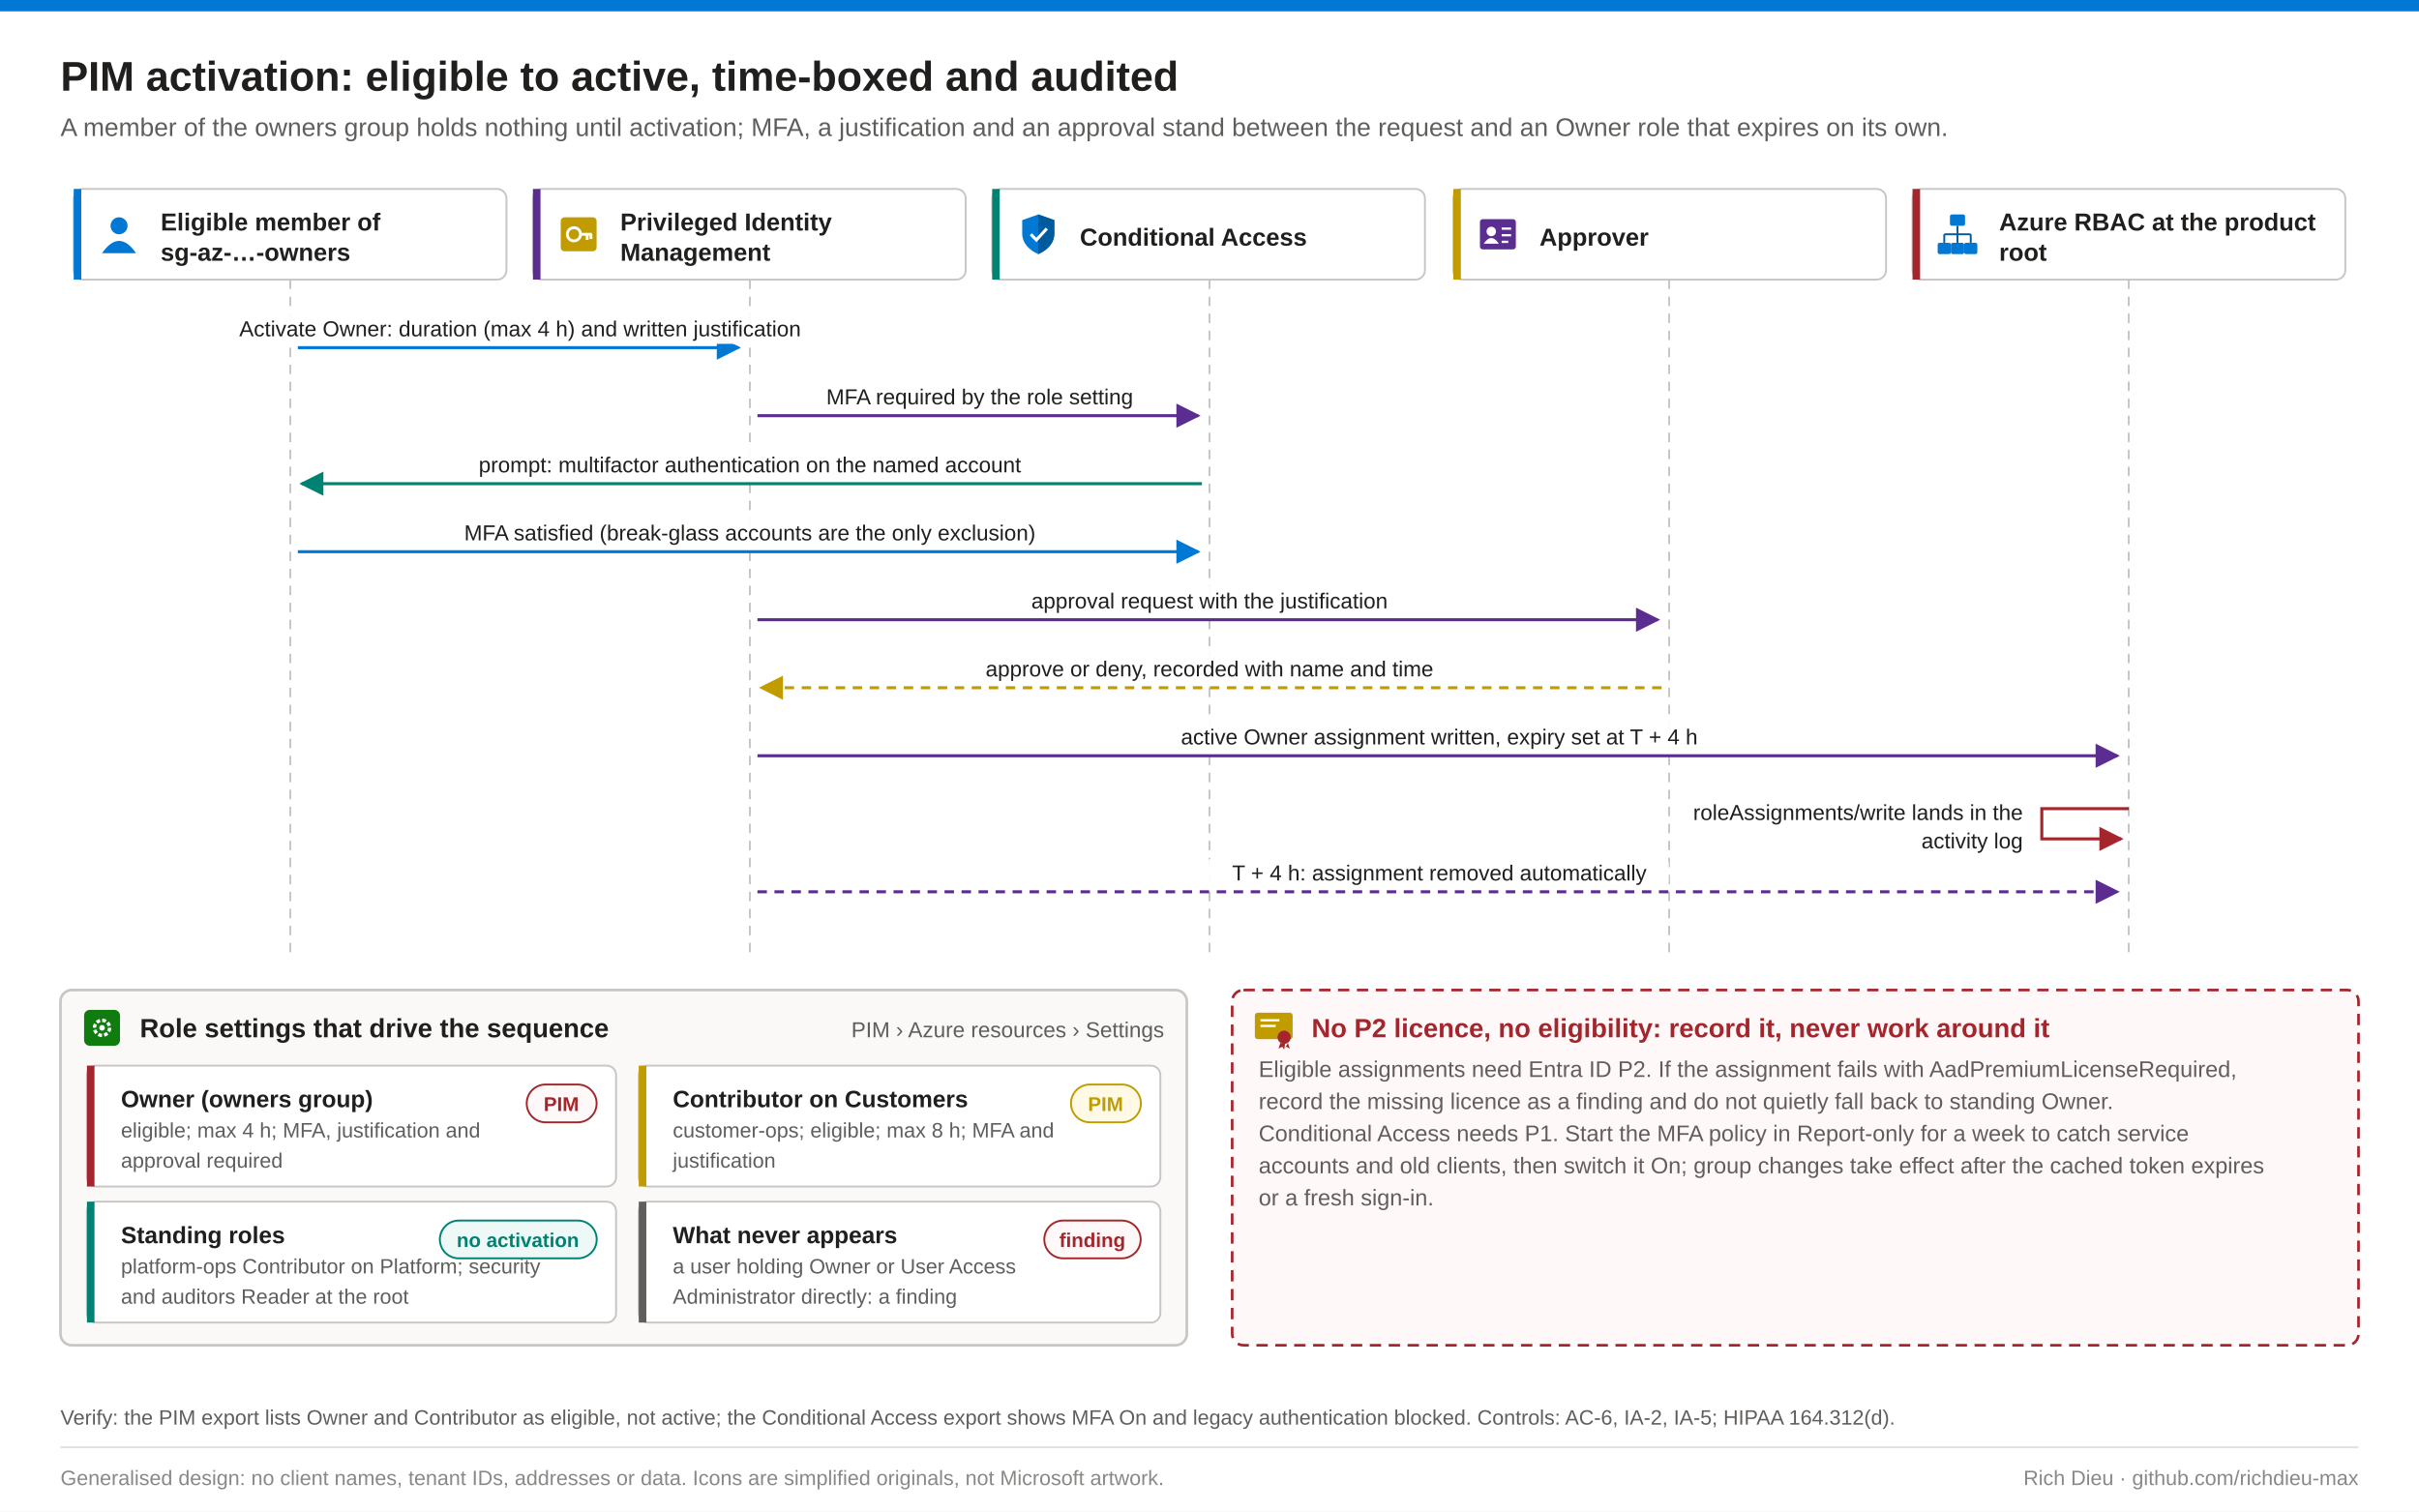
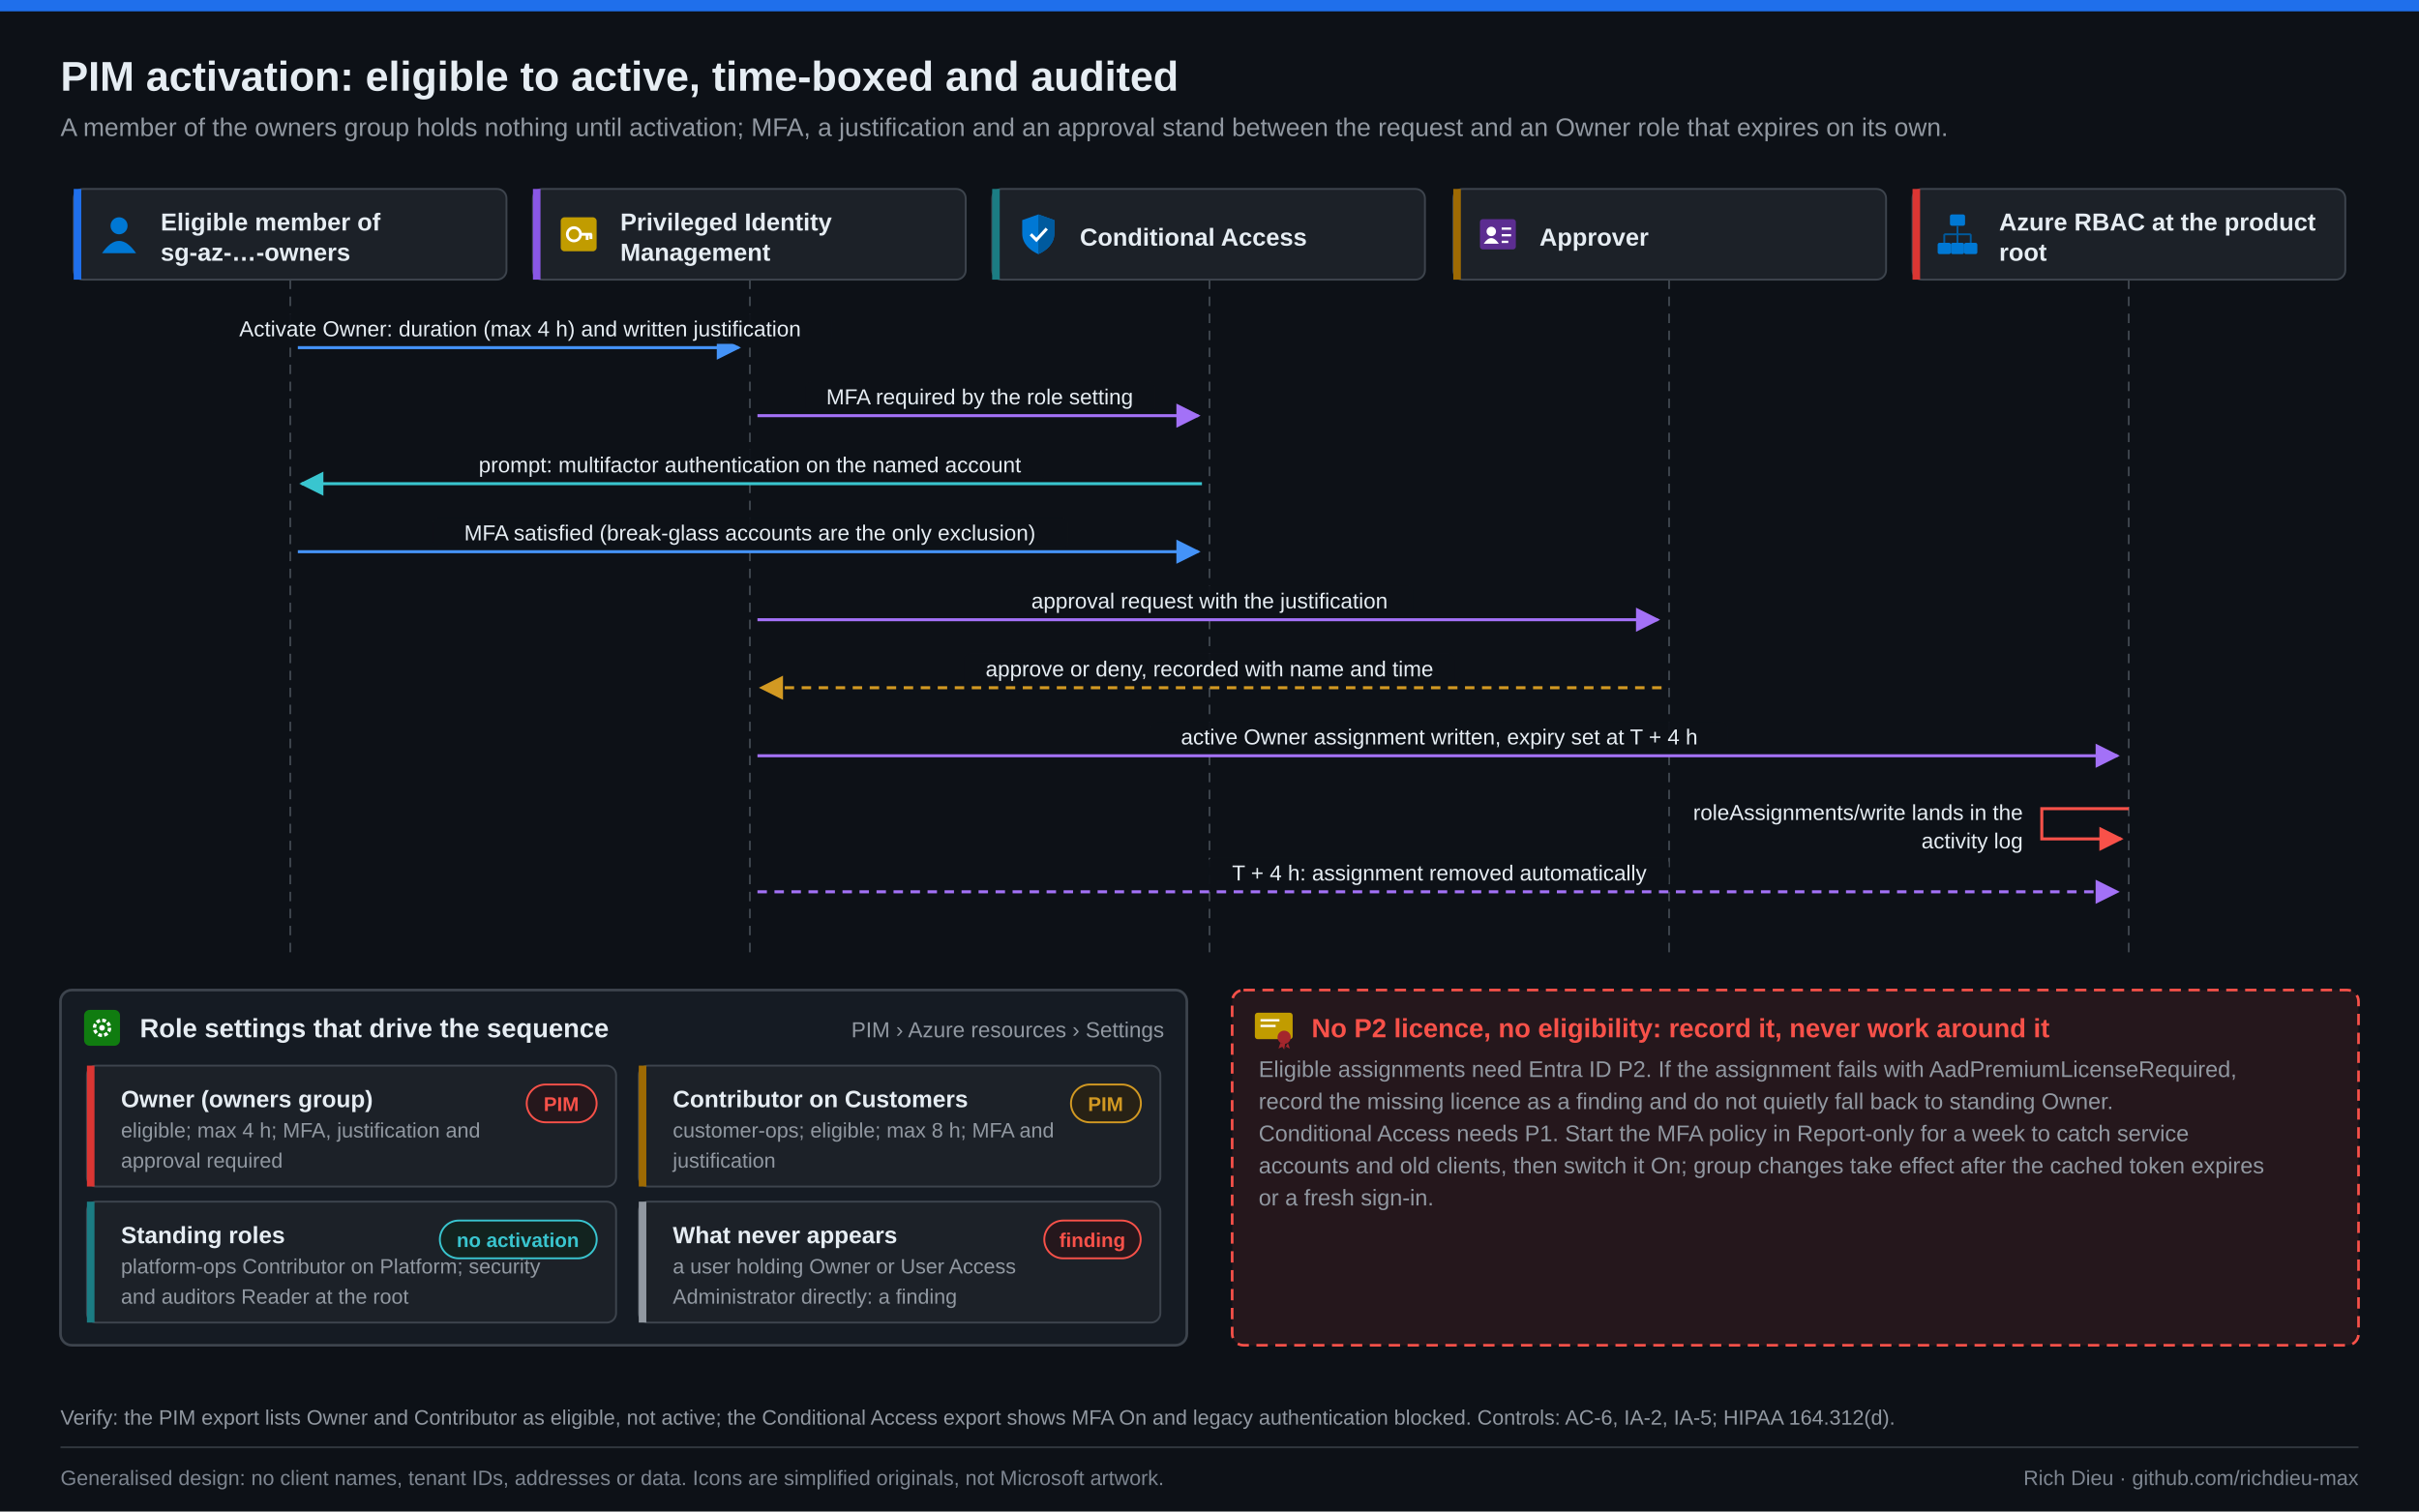
<svg xmlns="http://www.w3.org/2000/svg" viewBox="0 0 1280 800" width="1280" height="800" role="img" aria-label="PIM activation: eligible to active, time-boxed and audited">
  <defs>
    <marker id="m0078D4" viewBox="0 0 10 10" refX="9" refY="5" markerWidth="8" markerHeight="8" orient="auto">
-       <path d="M0,0 L10,5 L0,10 z" fill="#0078D4" />
+       <path d="M0,0 L10,5 L0,10 z" fill="#4493F8" />
    </marker>
    <marker id="m5C2D91" viewBox="0 0 10 10" refX="9" refY="5" markerWidth="8" markerHeight="8" orient="auto">
-       <path d="M0,0 L10,5 L0,10 z" fill="#5C2D91" />
+       <path d="M0,0 L10,5 L0,10 z" fill="#A371F7" />
    </marker>
    <marker id="m008272" viewBox="0 0 10 10" refX="9" refY="5" markerWidth="8" markerHeight="8" orient="auto">
-       <path d="M0,0 L10,5 L0,10 z" fill="#008272" />
+       <path d="M0,0 L10,5 L0,10 z" fill="#39C5CF" />
    </marker>
    <marker id="mC19C00" viewBox="0 0 10 10" refX="9" refY="5" markerWidth="8" markerHeight="8" orient="auto">
-       <path d="M0,0 L10,5 L0,10 z" fill="#C19C00" />
+       <path d="M0,0 L10,5 L0,10 z" fill="#D29922" />
    </marker>
    <marker id="mA4262C" viewBox="0 0 10 10" refX="9" refY="5" markerWidth="8" markerHeight="8" orient="auto">
-       <path d="M0,0 L10,5 L0,10 z" fill="#A4262C" />
+       <path d="M0,0 L10,5 L0,10 z" fill="#F85149" />
    </marker>
  </defs>
-   <rect width="1280" height="800" fill="#fff" />
-   <rect x="0" y="0" width="1280" height="6" fill="#0078D4" />
-   <text x="32" y="48" font-family="'Segoe UI', 'Segoe UI Web', -apple-system, BlinkMacSystemFont, 'Helvetica Neue', Arial, sans-serif" font-size="22" font-weight="600" fill="#201F1E">PIM activation: eligible to active, time-boxed and audited</text>
-   <text x="32" y="72" font-family="'Segoe UI', 'Segoe UI Web', -apple-system, BlinkMacSystemFont, 'Helvetica Neue', Arial, sans-serif" font-size="13.5" fill="#605E5C">A member of the owners group holds nothing until activation; MFA, a justification and an approval stand between the request and an Owner role that expires on its own.</text>
-   <rect x="39" y="100" width="229" height="48" rx="5" fill="#fff" stroke="#C8C6C4" stroke-width="1" />
-   <rect x="39" y="100" width="4" height="48" fill="#0078D4" />
+   <rect width="1280" height="800" fill="#0D1117" />
+   <rect x="0" y="0" width="1280" height="6" fill="#1F6FEB" />
+   <text x="32" y="48" font-family="'Segoe UI', 'Segoe UI Web', -apple-system, BlinkMacSystemFont, 'Helvetica Neue', Arial, sans-serif" font-size="22" font-weight="600" fill="#E6EDF3">PIM activation: eligible to active, time-boxed and audited</text>
+   <text x="32" y="72" font-family="'Segoe UI', 'Segoe UI Web', -apple-system, BlinkMacSystemFont, 'Helvetica Neue', Arial, sans-serif" font-size="13.5" fill="#9198A1">A member of the owners group holds nothing until activation; MFA, a justification and an approval stand between the request and an Owner role that expires on its own.</text>
+   <rect x="39" y="100" width="229" height="48" rx="5" fill="#1C2128" stroke="#3D444D" stroke-width="1" />
+   <rect x="39" y="100" width="4" height="48" fill="#1F6FEB" />
  <g transform="translate(51.0,112) scale(0.5)">
    <circle cx="24" cy="15" r="9" fill="#0078D4" />
    <path d="M6 44 q18-26 36 0 Z" fill="#0078D4" />
  </g>
-   <text x="85.0" y="122" font-family="'Segoe UI', 'Segoe UI Web', -apple-system, BlinkMacSystemFont, 'Helvetica Neue', Arial, sans-serif" font-size="13" font-weight="600" fill="#201F1E" text-anchor="start">Eligible member of</text>
-   <text x="85.0" y="138" font-family="'Segoe UI', 'Segoe UI Web', -apple-system, BlinkMacSystemFont, 'Helvetica Neue', Arial, sans-serif" font-size="13" font-weight="600" fill="#201F1E" text-anchor="start">sg-az-…-owners</text>
-   <rect x="282" y="100" width="229" height="48" rx="5" fill="#fff" stroke="#C8C6C4" stroke-width="1" />
-   <rect x="282" y="100" width="4" height="48" fill="#5C2D91" />
+   <text x="85.0" y="122" font-family="'Segoe UI', 'Segoe UI Web', -apple-system, BlinkMacSystemFont, 'Helvetica Neue', Arial, sans-serif" font-size="13" font-weight="600" fill="#E6EDF3" text-anchor="start">Eligible member of</text>
+   <text x="85.0" y="138" font-family="'Segoe UI', 'Segoe UI Web', -apple-system, BlinkMacSystemFont, 'Helvetica Neue', Arial, sans-serif" font-size="13" font-weight="600" fill="#E6EDF3" text-anchor="start">sg-az-…-owners</text>
+   <rect x="282" y="100" width="229" height="48" rx="5" fill="#1C2128" stroke="#3D444D" stroke-width="1" />
+   <rect x="282" y="100" width="4" height="48" fill="#8957E5" />
  <g transform="translate(294.2,112) scale(0.5)">
    <rect x="5" y="6" width="38" height="36" rx="4" fill="#C19C00" />
    <circle cx="19" cy="24" r="7" fill="none" stroke="#fff" stroke-width="3" />
    <path d="M26 24 h12 M33 24 v6 M37 24 v5" stroke="#fff" stroke-width="3" />
  </g>
-   <text x="328.2" y="122" font-family="'Segoe UI', 'Segoe UI Web', -apple-system, BlinkMacSystemFont, 'Helvetica Neue', Arial, sans-serif" font-size="13" font-weight="600" fill="#201F1E" text-anchor="start">Privileged Identity</text>
-   <text x="328.2" y="138" font-family="'Segoe UI', 'Segoe UI Web', -apple-system, BlinkMacSystemFont, 'Helvetica Neue', Arial, sans-serif" font-size="13" font-weight="600" fill="#201F1E" text-anchor="start">Management</text>
-   <rect x="525" y="100" width="229" height="48" rx="5" fill="#fff" stroke="#C8C6C4" stroke-width="1" />
-   <rect x="525" y="100" width="4" height="48" fill="#008272" />
+   <text x="328.2" y="122" font-family="'Segoe UI', 'Segoe UI Web', -apple-system, BlinkMacSystemFont, 'Helvetica Neue', Arial, sans-serif" font-size="13" font-weight="600" fill="#E6EDF3" text-anchor="start">Privileged Identity</text>
+   <text x="328.2" y="138" font-family="'Segoe UI', 'Segoe UI Web', -apple-system, BlinkMacSystemFont, 'Helvetica Neue', Arial, sans-serif" font-size="13" font-weight="600" fill="#E6EDF3" text-anchor="start">Management</text>
+   <rect x="525" y="100" width="229" height="48" rx="5" fill="#1C2128" stroke="#3D444D" stroke-width="1" />
+   <rect x="525" y="100" width="4" height="48" fill="#1B7C83" />
  <g transform="translate(537.4,112) scale(0.5)">
    <path d="M24 3 L41 9 V23 C41 34 33 41 24 45 C15 41 7 34 7 23 V9 Z" fill="#0078D4" />
    <path d="M24 3 V45 C33 41 41 34 41 23 V9 Z" fill="#005A9E" />
    <path d="M16 24 l6 6 11-12" stroke="#fff" stroke-width="3.2" fill="none" />
  </g>
-   <text x="571.4" y="130" font-family="'Segoe UI', 'Segoe UI Web', -apple-system, BlinkMacSystemFont, 'Helvetica Neue', Arial, sans-serif" font-size="13" font-weight="600" fill="#201F1E" text-anchor="start">Conditional Access</text>
-   <rect x="769" y="100" width="229" height="48" rx="5" fill="#fff" stroke="#C8C6C4" stroke-width="1" />
-   <rect x="769" y="100" width="4" height="48" fill="#C19C00" />
+   <text x="571.4" y="130" font-family="'Segoe UI', 'Segoe UI Web', -apple-system, BlinkMacSystemFont, 'Helvetica Neue', Arial, sans-serif" font-size="13" font-weight="600" fill="#E6EDF3" text-anchor="start">Conditional Access</text>
+   <rect x="769" y="100" width="229" height="48" rx="5" fill="#1C2128" stroke="#3D444D" stroke-width="1" />
+   <rect x="769" y="100" width="4" height="48" fill="#9E6A03" />
  <g transform="translate(780.6,112) scale(0.5)">
    <rect x="5" y="8" width="38" height="32" rx="3" fill="#5C2D91" />
    <circle cx="17" cy="21" r="5" fill="#fff" />
    <path d="M9 34 q8-12 16 0Z" fill="#fff" />
    <path d="M28 18 h10 M28 25 h10 M28 32 h7" stroke="#fff" stroke-width="2.4" />
  </g>
-   <text x="814.6" y="130" font-family="'Segoe UI', 'Segoe UI Web', -apple-system, BlinkMacSystemFont, 'Helvetica Neue', Arial, sans-serif" font-size="13" font-weight="600" fill="#201F1E" text-anchor="start">Approver</text>
-   <rect x="1012" y="100" width="229" height="48" rx="5" fill="#fff" stroke="#C8C6C4" stroke-width="1" />
-   <rect x="1012" y="100" width="4" height="48" fill="#A4262C" />
+   <text x="814.6" y="130" font-family="'Segoe UI', 'Segoe UI Web', -apple-system, BlinkMacSystemFont, 'Helvetica Neue', Arial, sans-serif" font-size="13" font-weight="600" fill="#E6EDF3" text-anchor="start">Approver</text>
+   <rect x="1012" y="100" width="229" height="48" rx="5" fill="#1C2128" stroke="#3D444D" stroke-width="1" />
+   <rect x="1012" y="100" width="4" height="48" fill="#DA3633" />
  <g transform="translate(1023.8,112) scale(0.5)">
    <rect x="16" y="3" width="16" height="12" rx="2" fill="#0078D4" />
    <rect x="3" y="33" width="14" height="12" rx="2" fill="#0078D4" />
    <rect x="17" y="33" width="14" height="12" rx="2" fill="#0078D4" />
    <rect x="31" y="33" width="14" height="12" rx="2" fill="#0078D4" />
    <path d="M24 15 v9 M10 24 h28 M10 24 v9 M24 24 v9 M38 24 v9" stroke="#005A9E" stroke-width="2" fill="none" />
  </g>
-   <text x="1057.8" y="122" font-family="'Segoe UI', 'Segoe UI Web', -apple-system, BlinkMacSystemFont, 'Helvetica Neue', Arial, sans-serif" font-size="13" font-weight="600" fill="#201F1E" text-anchor="start">Azure RBAC at the product</text>
-   <text x="1057.8" y="138" font-family="'Segoe UI', 'Segoe UI Web', -apple-system, BlinkMacSystemFont, 'Helvetica Neue', Arial, sans-serif" font-size="13" font-weight="600" fill="#201F1E" text-anchor="start">root</text>
-   <line x1="153.6" y1="148" x2="153.6" y2="508" stroke="#C8C6C4" stroke-width="1" stroke-dasharray="5 4" />
-   <line x1="396.8" y1="148" x2="396.8" y2="508" stroke="#C8C6C4" stroke-width="1" stroke-dasharray="5 4" />
-   <line x1="640.0" y1="148" x2="640.0" y2="508" stroke="#C8C6C4" stroke-width="1" stroke-dasharray="5 4" />
-   <line x1="883.2" y1="148" x2="883.2" y2="508" stroke="#C8C6C4" stroke-width="1" stroke-dasharray="5 4" />
-   <line x1="1126.4" y1="148" x2="1126.4" y2="508" stroke="#C8C6C4" stroke-width="1" stroke-dasharray="5 4" />
-   <polyline points="157.6,184 390.8,184" fill="none" stroke="#0078D4" stroke-width="1.6" marker-end="url(#m0078D4)" />
-   <rect x="111" y="166" width="329" height="16" rx="3" fill="#fff" opacity="0.95" />
-   <text x="275.2" y="178" font-family="'Segoe UI', 'Segoe UI Web', -apple-system, BlinkMacSystemFont, 'Helvetica Neue', Arial, sans-serif" font-size="11.5" font-weight="400" fill="#201F1E" text-anchor="middle">Activate Owner: duration (max 4 h) and written justification</text>
-   <polyline points="400.8,220 634.0,220" fill="none" stroke="#5C2D91" stroke-width="1.6" marker-end="url(#m5C2D91)" />
-   <rect x="426" y="202" width="185" height="16" rx="3" fill="#fff" opacity="0.95" />
-   <text x="518.4" y="214" font-family="'Segoe UI', 'Segoe UI Web', -apple-system, BlinkMacSystemFont, 'Helvetica Neue', Arial, sans-serif" font-size="11.5" font-weight="400" fill="#201F1E" text-anchor="middle">MFA required by the role setting</text>
-   <polyline points="636.0,256 159.6,256" fill="none" stroke="#008272" stroke-width="1.6" marker-end="url(#m008272)" />
-   <rect x="240" y="238" width="313" height="16" rx="3" fill="#fff" opacity="0.95" />
-   <text x="396.8" y="250" font-family="'Segoe UI', 'Segoe UI Web', -apple-system, BlinkMacSystemFont, 'Helvetica Neue', Arial, sans-serif" font-size="11.5" font-weight="400" fill="#201F1E" text-anchor="middle">prompt: multifactor authentication on the named account</text>
-   <polyline points="157.6,292 634.0,292" fill="none" stroke="#0078D4" stroke-width="1.6" marker-end="url(#m0078D4)" />
-   <rect x="229" y="274" width="336" height="16" rx="3" fill="#fff" opacity="0.95" />
-   <text x="396.8" y="286" font-family="'Segoe UI', 'Segoe UI Web', -apple-system, BlinkMacSystemFont, 'Helvetica Neue', Arial, sans-serif" font-size="11.5" font-weight="400" fill="#201F1E" text-anchor="middle">MFA satisfied (break-glass accounts are the only exclusion)</text>
-   <polyline points="400.8,328 877.2,328" fill="none" stroke="#5C2D91" stroke-width="1.6" marker-end="url(#m5C2D91)" />
-   <rect x="533" y="310" width="215" height="16" rx="3" fill="#fff" opacity="0.95" />
-   <text x="640.0" y="322" font-family="'Segoe UI', 'Segoe UI Web', -apple-system, BlinkMacSystemFont, 'Helvetica Neue', Arial, sans-serif" font-size="11.5" font-weight="400" fill="#201F1E" text-anchor="middle">approval request with the justification</text>
-   <polyline points="879.2,364 402.8,364" fill="none" stroke="#C19C00" stroke-width="1.6" stroke-dasharray="5 4" marker-end="url(#mC19C00)" />
-   <rect x="510" y="346" width="260" height="16" rx="3" fill="#fff" opacity="0.95" />
-   <text x="640.0" y="358" font-family="'Segoe UI', 'Segoe UI Web', -apple-system, BlinkMacSystemFont, 'Helvetica Neue', Arial, sans-serif" font-size="11.5" font-weight="400" fill="#201F1E" text-anchor="middle">approve or deny, recorded with name and time</text>
-   <polyline points="400.8,400 1120.4,400" fill="none" stroke="#5C2D91" stroke-width="1.6" marker-end="url(#m5C2D91)" />
-   <rect x="609" y="382" width="305" height="16" rx="3" fill="#fff" opacity="0.95" />
-   <text x="761.6" y="394" font-family="'Segoe UI', 'Segoe UI Web', -apple-system, BlinkMacSystemFont, 'Helvetica Neue', Arial, sans-serif" font-size="11.5" font-weight="400" fill="#201F1E" text-anchor="middle">active Owner assignment written, expiry set at T + 4 h</text>
-   <polyline points="1126.4,428 1080.4,428 1080.4,444 1122.4,444" fill="none" stroke="#A4262C" stroke-width="1.6" marker-end="url(#mA4262C)" />
-   <text x="1070.4" y="434" font-family="'Segoe UI', 'Segoe UI Web', -apple-system, BlinkMacSystemFont, 'Helvetica Neue', Arial, sans-serif" font-size="11.5" font-weight="400" fill="#201F1E" text-anchor="end">roleAssignments/write lands in the</text>
-   <text x="1070.4" y="449" font-family="'Segoe UI', 'Segoe UI Web', -apple-system, BlinkMacSystemFont, 'Helvetica Neue', Arial, sans-serif" font-size="11.5" font-weight="400" fill="#201F1E" text-anchor="end">activity log</text>
-   <polyline points="400.8,472 1120.4,472" fill="none" stroke="#5C2D91" stroke-width="1.6" stroke-dasharray="5 4" marker-end="url(#m5C2D91)" />
-   <rect x="639" y="454" width="244" height="16" rx="3" fill="#fff" opacity="0.95" />
-   <text x="761.6" y="466" font-family="'Segoe UI', 'Segoe UI Web', -apple-system, BlinkMacSystemFont, 'Helvetica Neue', Arial, sans-serif" font-size="11.5" font-weight="400" fill="#201F1E" text-anchor="middle">T + 4 h: assignment removed automatically</text>
-   <rect x="32" y="524" width="596" height="188" rx="6" fill="#FAF9F8" stroke="#C8C6C4" stroke-width="1.4" />
+   <text x="1057.8" y="122" font-family="'Segoe UI', 'Segoe UI Web', -apple-system, BlinkMacSystemFont, 'Helvetica Neue', Arial, sans-serif" font-size="13" font-weight="600" fill="#E6EDF3" text-anchor="start">Azure RBAC at the product</text>
+   <text x="1057.8" y="138" font-family="'Segoe UI', 'Segoe UI Web', -apple-system, BlinkMacSystemFont, 'Helvetica Neue', Arial, sans-serif" font-size="13" font-weight="600" fill="#E6EDF3" text-anchor="start">root</text>
+   <line x1="153.6" y1="148" x2="153.6" y2="508" stroke="#3D444D" stroke-width="1" stroke-dasharray="5 4" />
+   <line x1="396.8" y1="148" x2="396.8" y2="508" stroke="#3D444D" stroke-width="1" stroke-dasharray="5 4" />
+   <line x1="640.0" y1="148" x2="640.0" y2="508" stroke="#3D444D" stroke-width="1" stroke-dasharray="5 4" />
+   <line x1="883.2" y1="148" x2="883.2" y2="508" stroke="#3D444D" stroke-width="1" stroke-dasharray="5 4" />
+   <line x1="1126.4" y1="148" x2="1126.4" y2="508" stroke="#3D444D" stroke-width="1" stroke-dasharray="5 4" />
+   <polyline points="157.6,184 390.8,184" fill="none" stroke="#4493F8" stroke-width="1.6" marker-end="url(#m0078D4)" />
+   <rect x="111" y="166" width="329" height="16" rx="3" fill="#0D1117" opacity="0.95" />
+   <text x="275.2" y="178" font-family="'Segoe UI', 'Segoe UI Web', -apple-system, BlinkMacSystemFont, 'Helvetica Neue', Arial, sans-serif" font-size="11.5" font-weight="400" fill="#E6EDF3" text-anchor="middle">Activate Owner: duration (max 4 h) and written justification</text>
+   <polyline points="400.8,220 634.0,220" fill="none" stroke="#A371F7" stroke-width="1.6" marker-end="url(#m5C2D91)" />
+   <rect x="426" y="202" width="185" height="16" rx="3" fill="#0D1117" opacity="0.95" />
+   <text x="518.4" y="214" font-family="'Segoe UI', 'Segoe UI Web', -apple-system, BlinkMacSystemFont, 'Helvetica Neue', Arial, sans-serif" font-size="11.5" font-weight="400" fill="#E6EDF3" text-anchor="middle">MFA required by the role setting</text>
+   <polyline points="636.0,256 159.6,256" fill="none" stroke="#39C5CF" stroke-width="1.6" marker-end="url(#m008272)" />
+   <rect x="240" y="238" width="313" height="16" rx="3" fill="#0D1117" opacity="0.95" />
+   <text x="396.8" y="250" font-family="'Segoe UI', 'Segoe UI Web', -apple-system, BlinkMacSystemFont, 'Helvetica Neue', Arial, sans-serif" font-size="11.5" font-weight="400" fill="#E6EDF3" text-anchor="middle">prompt: multifactor authentication on the named account</text>
+   <polyline points="157.6,292 634.0,292" fill="none" stroke="#4493F8" stroke-width="1.6" marker-end="url(#m0078D4)" />
+   <rect x="229" y="274" width="336" height="16" rx="3" fill="#0D1117" opacity="0.95" />
+   <text x="396.8" y="286" font-family="'Segoe UI', 'Segoe UI Web', -apple-system, BlinkMacSystemFont, 'Helvetica Neue', Arial, sans-serif" font-size="11.5" font-weight="400" fill="#E6EDF3" text-anchor="middle">MFA satisfied (break-glass accounts are the only exclusion)</text>
+   <polyline points="400.8,328 877.2,328" fill="none" stroke="#A371F7" stroke-width="1.6" marker-end="url(#m5C2D91)" />
+   <rect x="533" y="310" width="215" height="16" rx="3" fill="#0D1117" opacity="0.95" />
+   <text x="640.0" y="322" font-family="'Segoe UI', 'Segoe UI Web', -apple-system, BlinkMacSystemFont, 'Helvetica Neue', Arial, sans-serif" font-size="11.5" font-weight="400" fill="#E6EDF3" text-anchor="middle">approval request with the justification</text>
+   <polyline points="879.2,364 402.8,364" fill="none" stroke="#D29922" stroke-width="1.6" stroke-dasharray="5 4" marker-end="url(#mC19C00)" />
+   <rect x="510" y="346" width="260" height="16" rx="3" fill="#0D1117" opacity="0.95" />
+   <text x="640.0" y="358" font-family="'Segoe UI', 'Segoe UI Web', -apple-system, BlinkMacSystemFont, 'Helvetica Neue', Arial, sans-serif" font-size="11.5" font-weight="400" fill="#E6EDF3" text-anchor="middle">approve or deny, recorded with name and time</text>
+   <polyline points="400.8,400 1120.4,400" fill="none" stroke="#A371F7" stroke-width="1.6" marker-end="url(#m5C2D91)" />
+   <rect x="609" y="382" width="305" height="16" rx="3" fill="#0D1117" opacity="0.95" />
+   <text x="761.6" y="394" font-family="'Segoe UI', 'Segoe UI Web', -apple-system, BlinkMacSystemFont, 'Helvetica Neue', Arial, sans-serif" font-size="11.5" font-weight="400" fill="#E6EDF3" text-anchor="middle">active Owner assignment written, expiry set at T + 4 h</text>
+   <polyline points="1126.4,428 1080.4,428 1080.4,444 1122.4,444" fill="none" stroke="#F85149" stroke-width="1.6" marker-end="url(#mA4262C)" />
+   <text x="1070.4" y="434" font-family="'Segoe UI', 'Segoe UI Web', -apple-system, BlinkMacSystemFont, 'Helvetica Neue', Arial, sans-serif" font-size="11.5" font-weight="400" fill="#E6EDF3" text-anchor="end">roleAssignments/write lands in the</text>
+   <text x="1070.4" y="449" font-family="'Segoe UI', 'Segoe UI Web', -apple-system, BlinkMacSystemFont, 'Helvetica Neue', Arial, sans-serif" font-size="11.5" font-weight="400" fill="#E6EDF3" text-anchor="end">activity log</text>
+   <polyline points="400.8,472 1120.4,472" fill="none" stroke="#A371F7" stroke-width="1.6" stroke-dasharray="5 4" marker-end="url(#m5C2D91)" />
+   <rect x="639" y="454" width="244" height="16" rx="3" fill="#0D1117" opacity="0.95" />
+   <text x="761.6" y="466" font-family="'Segoe UI', 'Segoe UI Web', -apple-system, BlinkMacSystemFont, 'Helvetica Neue', Arial, sans-serif" font-size="11.5" font-weight="400" fill="#E6EDF3" text-anchor="middle">T + 4 h: assignment removed automatically</text>
+   <rect x="32" y="524" width="596" height="188" rx="6" fill="#151B23" stroke="#3D444D" stroke-width="1.4" />
  <g transform="translate(42,532) scale(0.5)">
    <rect x="5" y="5" width="38" height="38" rx="6" fill="#107C10" />
    <circle cx="24" cy="24" r="8" fill="none" stroke="#fff" stroke-width="3.5" stroke-dasharray="4 2.3" />
    <circle cx="24" cy="24" r="3" fill="#fff" />
  </g>
-   <text x="74" y="549" font-family="'Segoe UI', 'Segoe UI Web', -apple-system, BlinkMacSystemFont, 'Helvetica Neue', Arial, sans-serif" font-size="14" font-weight="600" fill="#201F1E" text-anchor="start">Role settings that drive the sequence</text>
-   <text x="616" y="549" font-family="'Segoe UI', 'Segoe UI Web', -apple-system, BlinkMacSystemFont, 'Helvetica Neue', Arial, sans-serif" font-size="11.5" font-weight="400" fill="#605E5C" text-anchor="end">PIM › Azure resources › Settings</text>
-   <rect x="46" y="564" width="280" height="64" rx="5" fill="#fff" stroke="#C8C6C4" stroke-width="1" />
-   <rect x="46" y="564" width="4" height="64" rx="0" fill="#A4262C" />
-   <rect x="278.702" y="574" width="37" height="20" rx="10" fill="#FFF8F8" stroke="#A4262C" stroke-width="1" />
-   <text x="297" y="588" font-family="'Segoe UI', 'Segoe UI Web', -apple-system, BlinkMacSystemFont, 'Helvetica Neue', Arial, sans-serif" font-size="10.5" font-weight="600" fill="#A4262C" text-anchor="middle">PIM</text>
-   <text x="64" y="586" font-family="'Segoe UI', 'Segoe UI Web', -apple-system, BlinkMacSystemFont, 'Helvetica Neue', Arial, sans-serif" font-size="12.5" font-weight="600" fill="#201F1E" text-anchor="start">Owner (owners group)</text>
-   <text x="64" y="602" font-family="'Segoe UI', 'Segoe UI Web', -apple-system, BlinkMacSystemFont, 'Helvetica Neue', Arial, sans-serif" font-size="11" font-weight="400" fill="#605E5C" text-anchor="start">eligible; max 4 h; MFA, justification and</text>
-   <text x="64" y="618" font-family="'Segoe UI', 'Segoe UI Web', -apple-system, BlinkMacSystemFont, 'Helvetica Neue', Arial, sans-serif" font-size="11" font-weight="400" fill="#605E5C" text-anchor="start">approval required</text>
-   <rect x="338" y="564" width="276" height="64" rx="5" fill="#fff" stroke="#C8C6C4" stroke-width="1" />
-   <rect x="338" y="564" width="4" height="64" rx="0" fill="#C19C00" />
-   <rect x="566.702" y="574" width="37" height="20" rx="10" fill="#FFF9E6" stroke="#C19C00" stroke-width="1" />
-   <text x="585" y="588" font-family="'Segoe UI', 'Segoe UI Web', -apple-system, BlinkMacSystemFont, 'Helvetica Neue', Arial, sans-serif" font-size="10.5" font-weight="600" fill="#C19C00" text-anchor="middle">PIM</text>
-   <text x="356" y="586" font-family="'Segoe UI', 'Segoe UI Web', -apple-system, BlinkMacSystemFont, 'Helvetica Neue', Arial, sans-serif" font-size="12.5" font-weight="600" fill="#201F1E" text-anchor="start">Contributor on Customers</text>
-   <text x="356" y="602" font-family="'Segoe UI', 'Segoe UI Web', -apple-system, BlinkMacSystemFont, 'Helvetica Neue', Arial, sans-serif" font-size="11" font-weight="400" fill="#605E5C" text-anchor="start">customer-ops; eligible; max 8 h; MFA and</text>
-   <text x="356" y="618" font-family="'Segoe UI', 'Segoe UI Web', -apple-system, BlinkMacSystemFont, 'Helvetica Neue', Arial, sans-serif" font-size="11" font-weight="400" fill="#605E5C" text-anchor="start">justification</text>
-   <rect x="46" y="636" width="280" height="64" rx="5" fill="#fff" stroke="#C8C6C4" stroke-width="1" />
-   <rect x="46" y="636" width="4" height="64" rx="0" fill="#008272" />
-   <rect x="232.748" y="646" width="83" height="20" rx="10" fill="#EEF8F6" stroke="#008272" stroke-width="1" />
-   <text x="274" y="660" font-family="'Segoe UI', 'Segoe UI Web', -apple-system, BlinkMacSystemFont, 'Helvetica Neue', Arial, sans-serif" font-size="10.5" font-weight="600" fill="#008272" text-anchor="middle">no activation</text>
-   <text x="64" y="658" font-family="'Segoe UI', 'Segoe UI Web', -apple-system, BlinkMacSystemFont, 'Helvetica Neue', Arial, sans-serif" font-size="12.5" font-weight="600" fill="#201F1E" text-anchor="start">Standing roles</text>
-   <text x="64" y="674" font-family="'Segoe UI', 'Segoe UI Web', -apple-system, BlinkMacSystemFont, 'Helvetica Neue', Arial, sans-serif" font-size="11" font-weight="400" fill="#605E5C" text-anchor="start">platform-ops Contributor on Platform; security</text>
-   <text x="64" y="690" font-family="'Segoe UI', 'Segoe UI Web', -apple-system, BlinkMacSystemFont, 'Helvetica Neue', Arial, sans-serif" font-size="11" font-weight="400" fill="#605E5C" text-anchor="start">and auditors Reader at the root</text>
-   <rect x="338" y="636" width="276" height="64" rx="5" fill="#fff" stroke="#C8C6C4" stroke-width="1" />
-   <rect x="338" y="636" width="4" height="64" rx="0" fill="#605E5C" />
-   <rect x="552.58" y="646" width="51" height="20" rx="10" fill="#FFF8F8" stroke="#A4262C" stroke-width="1" />
-   <text x="578" y="660" font-family="'Segoe UI', 'Segoe UI Web', -apple-system, BlinkMacSystemFont, 'Helvetica Neue', Arial, sans-serif" font-size="10.5" font-weight="600" fill="#A4262C" text-anchor="middle">finding</text>
-   <text x="356" y="658" font-family="'Segoe UI', 'Segoe UI Web', -apple-system, BlinkMacSystemFont, 'Helvetica Neue', Arial, sans-serif" font-size="12.5" font-weight="600" fill="#201F1E" text-anchor="start">What never appears</text>
-   <text x="356" y="674" font-family="'Segoe UI', 'Segoe UI Web', -apple-system, BlinkMacSystemFont, 'Helvetica Neue', Arial, sans-serif" font-size="11" font-weight="400" fill="#605E5C" text-anchor="start">a user holding Owner or User Access</text>
-   <text x="356" y="690" font-family="'Segoe UI', 'Segoe UI Web', -apple-system, BlinkMacSystemFont, 'Helvetica Neue', Arial, sans-serif" font-size="11" font-weight="400" fill="#605E5C" text-anchor="start">Administrator directly: a finding</text>
-   <rect x="652" y="524" width="596" height="188" rx="6" fill="#FFF8F8" stroke="#A4262C" stroke-width="1.4" stroke-dasharray="6 4" />
+   <text x="74" y="549" font-family="'Segoe UI', 'Segoe UI Web', -apple-system, BlinkMacSystemFont, 'Helvetica Neue', Arial, sans-serif" font-size="14" font-weight="600" fill="#E6EDF3" text-anchor="start">Role settings that drive the sequence</text>
+   <text x="616" y="549" font-family="'Segoe UI', 'Segoe UI Web', -apple-system, BlinkMacSystemFont, 'Helvetica Neue', Arial, sans-serif" font-size="11.5" font-weight="400" fill="#9198A1" text-anchor="end">PIM › Azure resources › Settings</text>
+   <rect x="46" y="564" width="280" height="64" rx="5" fill="#1C2128" stroke="#3D444D" stroke-width="1" />
+   <rect x="46" y="564" width="4" height="64" rx="0" fill="#DA3633" />
+   <rect x="278.702" y="574" width="37" height="20" rx="10" fill="#25171C" stroke="#F85149" stroke-width="1" />
+   <text x="297" y="588" font-family="'Segoe UI', 'Segoe UI Web', -apple-system, BlinkMacSystemFont, 'Helvetica Neue', Arial, sans-serif" font-size="10.5" font-weight="600" fill="#F85149" text-anchor="middle">PIM</text>
+   <text x="64" y="586" font-family="'Segoe UI', 'Segoe UI Web', -apple-system, BlinkMacSystemFont, 'Helvetica Neue', Arial, sans-serif" font-size="12.5" font-weight="600" fill="#E6EDF3" text-anchor="start">Owner (owners group)</text>
+   <text x="64" y="602" font-family="'Segoe UI', 'Segoe UI Web', -apple-system, BlinkMacSystemFont, 'Helvetica Neue', Arial, sans-serif" font-size="11" font-weight="400" fill="#9198A1" text-anchor="start">eligible; max 4 h; MFA, justification and</text>
+   <text x="64" y="618" font-family="'Segoe UI', 'Segoe UI Web', -apple-system, BlinkMacSystemFont, 'Helvetica Neue', Arial, sans-serif" font-size="11" font-weight="400" fill="#9198A1" text-anchor="start">approval required</text>
+   <rect x="338" y="564" width="276" height="64" rx="5" fill="#1C2128" stroke="#3D444D" stroke-width="1" />
+   <rect x="338" y="564" width="4" height="64" rx="0" fill="#9E6A03" />
+   <rect x="566.702" y="574" width="37" height="20" rx="10" fill="#272115" stroke="#D29922" stroke-width="1" />
+   <text x="585" y="588" font-family="'Segoe UI', 'Segoe UI Web', -apple-system, BlinkMacSystemFont, 'Helvetica Neue', Arial, sans-serif" font-size="10.5" font-weight="600" fill="#D29922" text-anchor="middle">PIM</text>
+   <text x="356" y="586" font-family="'Segoe UI', 'Segoe UI Web', -apple-system, BlinkMacSystemFont, 'Helvetica Neue', Arial, sans-serif" font-size="12.5" font-weight="600" fill="#E6EDF3" text-anchor="start">Contributor on Customers</text>
+   <text x="356" y="602" font-family="'Segoe UI', 'Segoe UI Web', -apple-system, BlinkMacSystemFont, 'Helvetica Neue', Arial, sans-serif" font-size="11" font-weight="400" fill="#9198A1" text-anchor="start">customer-ops; eligible; max 8 h; MFA and</text>
+   <text x="356" y="618" font-family="'Segoe UI', 'Segoe UI Web', -apple-system, BlinkMacSystemFont, 'Helvetica Neue', Arial, sans-serif" font-size="11" font-weight="400" fill="#9198A1" text-anchor="start">justification</text>
+   <rect x="46" y="636" width="280" height="64" rx="5" fill="#1C2128" stroke="#3D444D" stroke-width="1" />
+   <rect x="46" y="636" width="4" height="64" rx="0" fill="#1B7C83" />
+   <rect x="232.748" y="646" width="83" height="20" rx="10" fill="#12231F" stroke="#39C5CF" stroke-width="1" />
+   <text x="274" y="660" font-family="'Segoe UI', 'Segoe UI Web', -apple-system, BlinkMacSystemFont, 'Helvetica Neue', Arial, sans-serif" font-size="10.5" font-weight="600" fill="#39C5CF" text-anchor="middle">no activation</text>
+   <text x="64" y="658" font-family="'Segoe UI', 'Segoe UI Web', -apple-system, BlinkMacSystemFont, 'Helvetica Neue', Arial, sans-serif" font-size="12.5" font-weight="600" fill="#E6EDF3" text-anchor="start">Standing roles</text>
+   <text x="64" y="674" font-family="'Segoe UI', 'Segoe UI Web', -apple-system, BlinkMacSystemFont, 'Helvetica Neue', Arial, sans-serif" font-size="11" font-weight="400" fill="#9198A1" text-anchor="start">platform-ops Contributor on Platform; security</text>
+   <text x="64" y="690" font-family="'Segoe UI', 'Segoe UI Web', -apple-system, BlinkMacSystemFont, 'Helvetica Neue', Arial, sans-serif" font-size="11" font-weight="400" fill="#9198A1" text-anchor="start">and auditors Reader at the root</text>
+   <rect x="338" y="636" width="276" height="64" rx="5" fill="#1C2128" stroke="#3D444D" stroke-width="1" />
+   <rect x="338" y="636" width="4" height="64" rx="0" fill="#9198A1" />
+   <rect x="552.58" y="646" width="51" height="20" rx="10" fill="#25171C" stroke="#F85149" stroke-width="1" />
+   <text x="578" y="660" font-family="'Segoe UI', 'Segoe UI Web', -apple-system, BlinkMacSystemFont, 'Helvetica Neue', Arial, sans-serif" font-size="10.5" font-weight="600" fill="#F85149" text-anchor="middle">finding</text>
+   <text x="356" y="658" font-family="'Segoe UI', 'Segoe UI Web', -apple-system, BlinkMacSystemFont, 'Helvetica Neue', Arial, sans-serif" font-size="12.5" font-weight="600" fill="#E6EDF3" text-anchor="start">What never appears</text>
+   <text x="356" y="674" font-family="'Segoe UI', 'Segoe UI Web', -apple-system, BlinkMacSystemFont, 'Helvetica Neue', Arial, sans-serif" font-size="11" font-weight="400" fill="#9198A1" text-anchor="start">a user holding Owner or User Access</text>
+   <text x="356" y="690" font-family="'Segoe UI', 'Segoe UI Web', -apple-system, BlinkMacSystemFont, 'Helvetica Neue', Arial, sans-serif" font-size="11" font-weight="400" fill="#9198A1" text-anchor="start">Administrator directly: a finding</text>
+   <rect x="652" y="524" width="596" height="188" rx="6" fill="#25171C" stroke="#F85149" stroke-width="1.4" stroke-dasharray="6 4" />
  <g transform="translate(662,532) scale(0.5)">
    <rect x="4" y="8" width="40" height="28" rx="3" fill="#C19C00" />
    <path d="M10 16 h20 M10 22 h16" stroke="#fff" stroke-width="2.4" />
    <circle cx="35" cy="34" r="7" fill="#A4262C" />
    <path d="M31 40 l-2 6 4-2 2 3 1-6 M39 40 l2 6 -4-2 -2 3" fill="#A4262C" />
  </g>
-   <text x="694" y="549" font-family="'Segoe UI', 'Segoe UI Web', -apple-system, BlinkMacSystemFont, 'Helvetica Neue', Arial, sans-serif" font-size="14" font-weight="600" fill="#A4262C" text-anchor="start">No P2 licence, no eligibility: record it, never work around it</text>
-   <text x="666" y="570" font-family="'Segoe UI', 'Segoe UI Web', -apple-system, BlinkMacSystemFont, 'Helvetica Neue', Arial, sans-serif" font-size="12" font-weight="400" fill="#605E5C" text-anchor="start">Eligible assignments need Entra ID P2. If the assignment fails with AadPremiumLicenseRequired,</text>
-   <text x="666" y="587" font-family="'Segoe UI', 'Segoe UI Web', -apple-system, BlinkMacSystemFont, 'Helvetica Neue', Arial, sans-serif" font-size="12" font-weight="400" fill="#605E5C" text-anchor="start">record the missing licence as a finding and do not quietly fall back to standing Owner.</text>
-   <text x="666" y="604" font-family="'Segoe UI', 'Segoe UI Web', -apple-system, BlinkMacSystemFont, 'Helvetica Neue', Arial, sans-serif" font-size="12" font-weight="400" fill="#605E5C" text-anchor="start">Conditional Access needs P1. Start the MFA policy in Report-only for a week to catch service</text>
-   <text x="666" y="621" font-family="'Segoe UI', 'Segoe UI Web', -apple-system, BlinkMacSystemFont, 'Helvetica Neue', Arial, sans-serif" font-size="12" font-weight="400" fill="#605E5C" text-anchor="start">accounts and old clients, then switch it On; group changes take effect after the cached token expires</text>
-   <text x="666" y="638" font-family="'Segoe UI', 'Segoe UI Web', -apple-system, BlinkMacSystemFont, 'Helvetica Neue', Arial, sans-serif" font-size="12" font-weight="400" fill="#605E5C" text-anchor="start">or a fresh sign-in.</text>
-   <text x="32" y="754" font-family="'Segoe UI', 'Segoe UI Web', -apple-system, BlinkMacSystemFont, 'Helvetica Neue', Arial, sans-serif" font-size="11" font-weight="400" fill="#605E5C" text-anchor="start">Verify: the PIM export lists Owner and Contributor as eligible, not active; the Conditional Access export shows MFA On and legacy authentication blocked. Controls: AC-6, IA-2, IA-5; HIPAA 164.312(d).</text>
-   <line x1="32" y1="766" x2="1248" y2="766" stroke="#E1DFDD" />
-   <text x="32" y="786" font-family="'Segoe UI', 'Segoe UI Web', -apple-system, BlinkMacSystemFont, 'Helvetica Neue', Arial, sans-serif" font-size="11" fill="#8A8886">Generalised design: no client names, tenant IDs, addresses or data. Icons are simplified originals, not Microsoft artwork.</text>
-   <text x="1248" y="786" font-family="'Segoe UI', 'Segoe UI Web', -apple-system, BlinkMacSystemFont, 'Helvetica Neue', Arial, sans-serif" font-size="11" fill="#8A8886" text-anchor="end">Rich Dieu · github.com/richdieu-max</text>
+   <text x="694" y="549" font-family="'Segoe UI', 'Segoe UI Web', -apple-system, BlinkMacSystemFont, 'Helvetica Neue', Arial, sans-serif" font-size="14" font-weight="600" fill="#F85149" text-anchor="start">No P2 licence, no eligibility: record it, never work around it</text>
+   <text x="666" y="570" font-family="'Segoe UI', 'Segoe UI Web', -apple-system, BlinkMacSystemFont, 'Helvetica Neue', Arial, sans-serif" font-size="12" font-weight="400" fill="#9198A1" text-anchor="start">Eligible assignments need Entra ID P2. If the assignment fails with AadPremiumLicenseRequired,</text>
+   <text x="666" y="587" font-family="'Segoe UI', 'Segoe UI Web', -apple-system, BlinkMacSystemFont, 'Helvetica Neue', Arial, sans-serif" font-size="12" font-weight="400" fill="#9198A1" text-anchor="start">record the missing licence as a finding and do not quietly fall back to standing Owner.</text>
+   <text x="666" y="604" font-family="'Segoe UI', 'Segoe UI Web', -apple-system, BlinkMacSystemFont, 'Helvetica Neue', Arial, sans-serif" font-size="12" font-weight="400" fill="#9198A1" text-anchor="start">Conditional Access needs P1. Start the MFA policy in Report-only for a week to catch service</text>
+   <text x="666" y="621" font-family="'Segoe UI', 'Segoe UI Web', -apple-system, BlinkMacSystemFont, 'Helvetica Neue', Arial, sans-serif" font-size="12" font-weight="400" fill="#9198A1" text-anchor="start">accounts and old clients, then switch it On; group changes take effect after the cached token expires</text>
+   <text x="666" y="638" font-family="'Segoe UI', 'Segoe UI Web', -apple-system, BlinkMacSystemFont, 'Helvetica Neue', Arial, sans-serif" font-size="12" font-weight="400" fill="#9198A1" text-anchor="start">or a fresh sign-in.</text>
+   <text x="32" y="754" font-family="'Segoe UI', 'Segoe UI Web', -apple-system, BlinkMacSystemFont, 'Helvetica Neue', Arial, sans-serif" font-size="11" font-weight="400" fill="#9198A1" text-anchor="start">Verify: the PIM export lists Owner and Contributor as eligible, not active; the Conditional Access export shows MFA On and legacy authentication blocked. Controls: AC-6, IA-2, IA-5; HIPAA 164.312(d).</text>
+   <line x1="32" y1="766" x2="1248" y2="766" stroke="#30363D" />
+   <text x="32" y="786" font-family="'Segoe UI', 'Segoe UI Web', -apple-system, BlinkMacSystemFont, 'Helvetica Neue', Arial, sans-serif" font-size="11" fill="#7D8590">Generalised design: no client names, tenant IDs, addresses or data. Icons are simplified originals, not Microsoft artwork.</text>
+   <text x="1248" y="786" font-family="'Segoe UI', 'Segoe UI Web', -apple-system, BlinkMacSystemFont, 'Helvetica Neue', Arial, sans-serif" font-size="11" fill="#7D8590" text-anchor="end">Rich Dieu · github.com/richdieu-max</text>
</svg>
